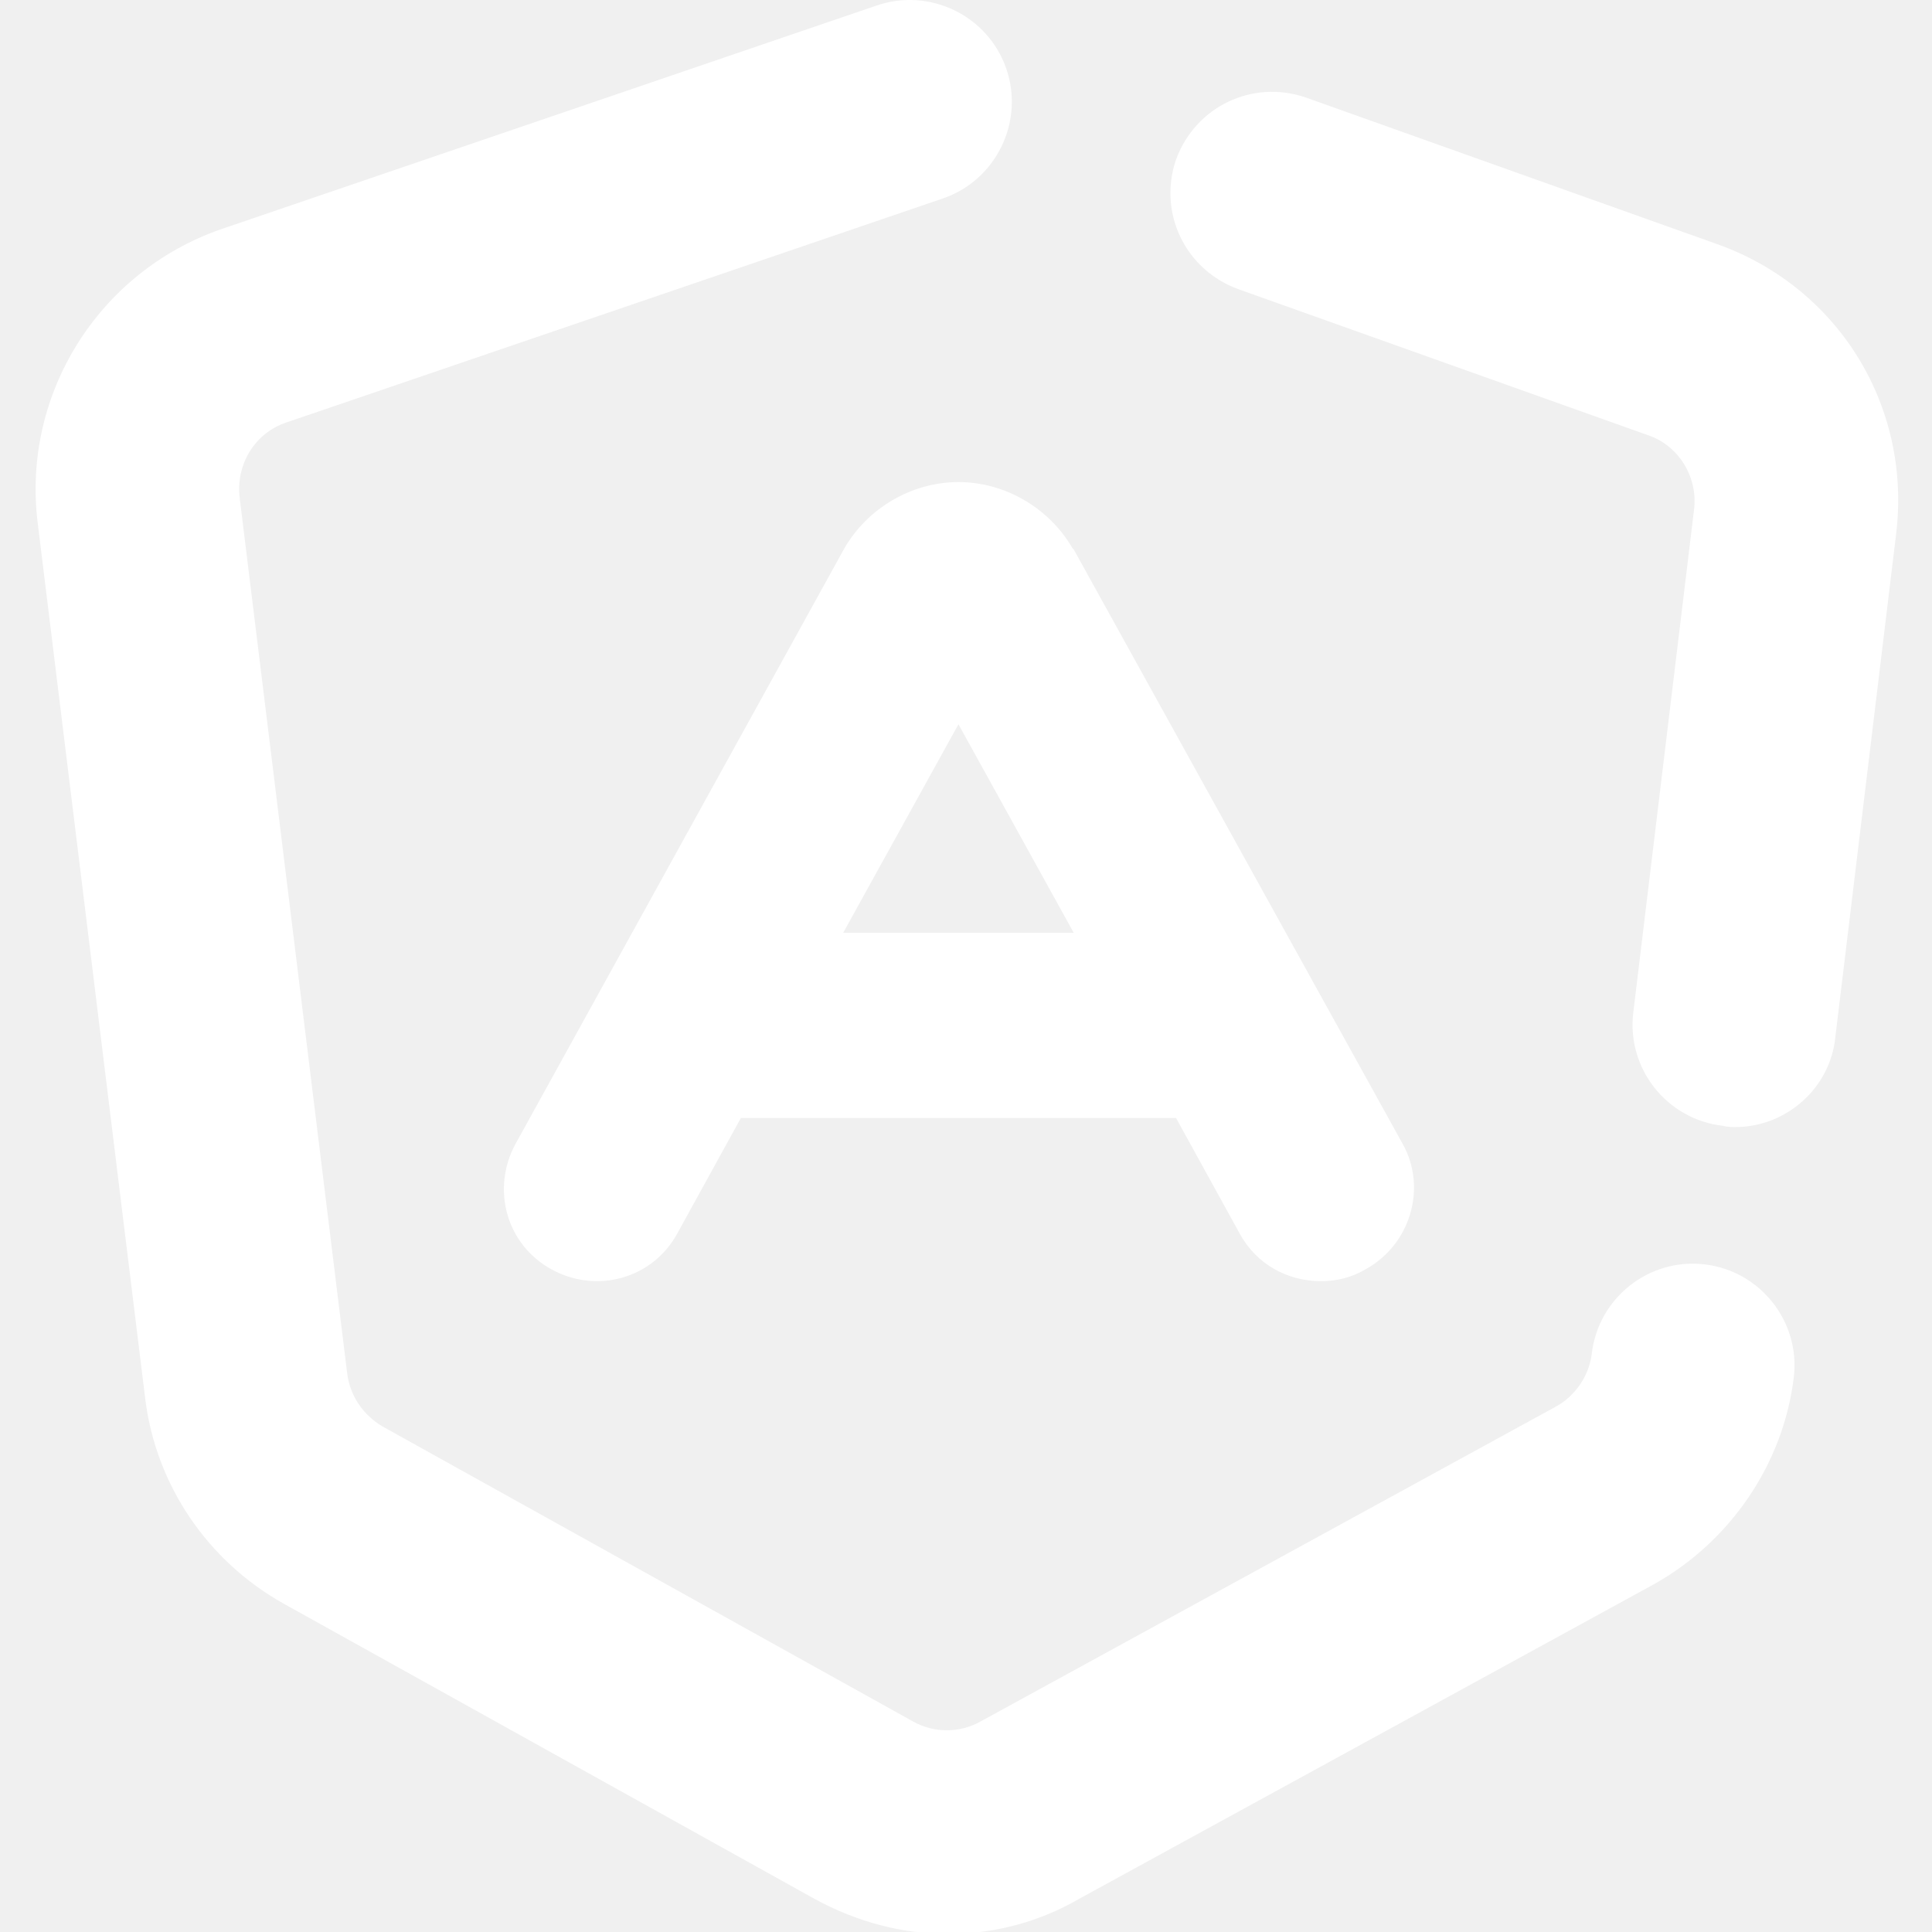
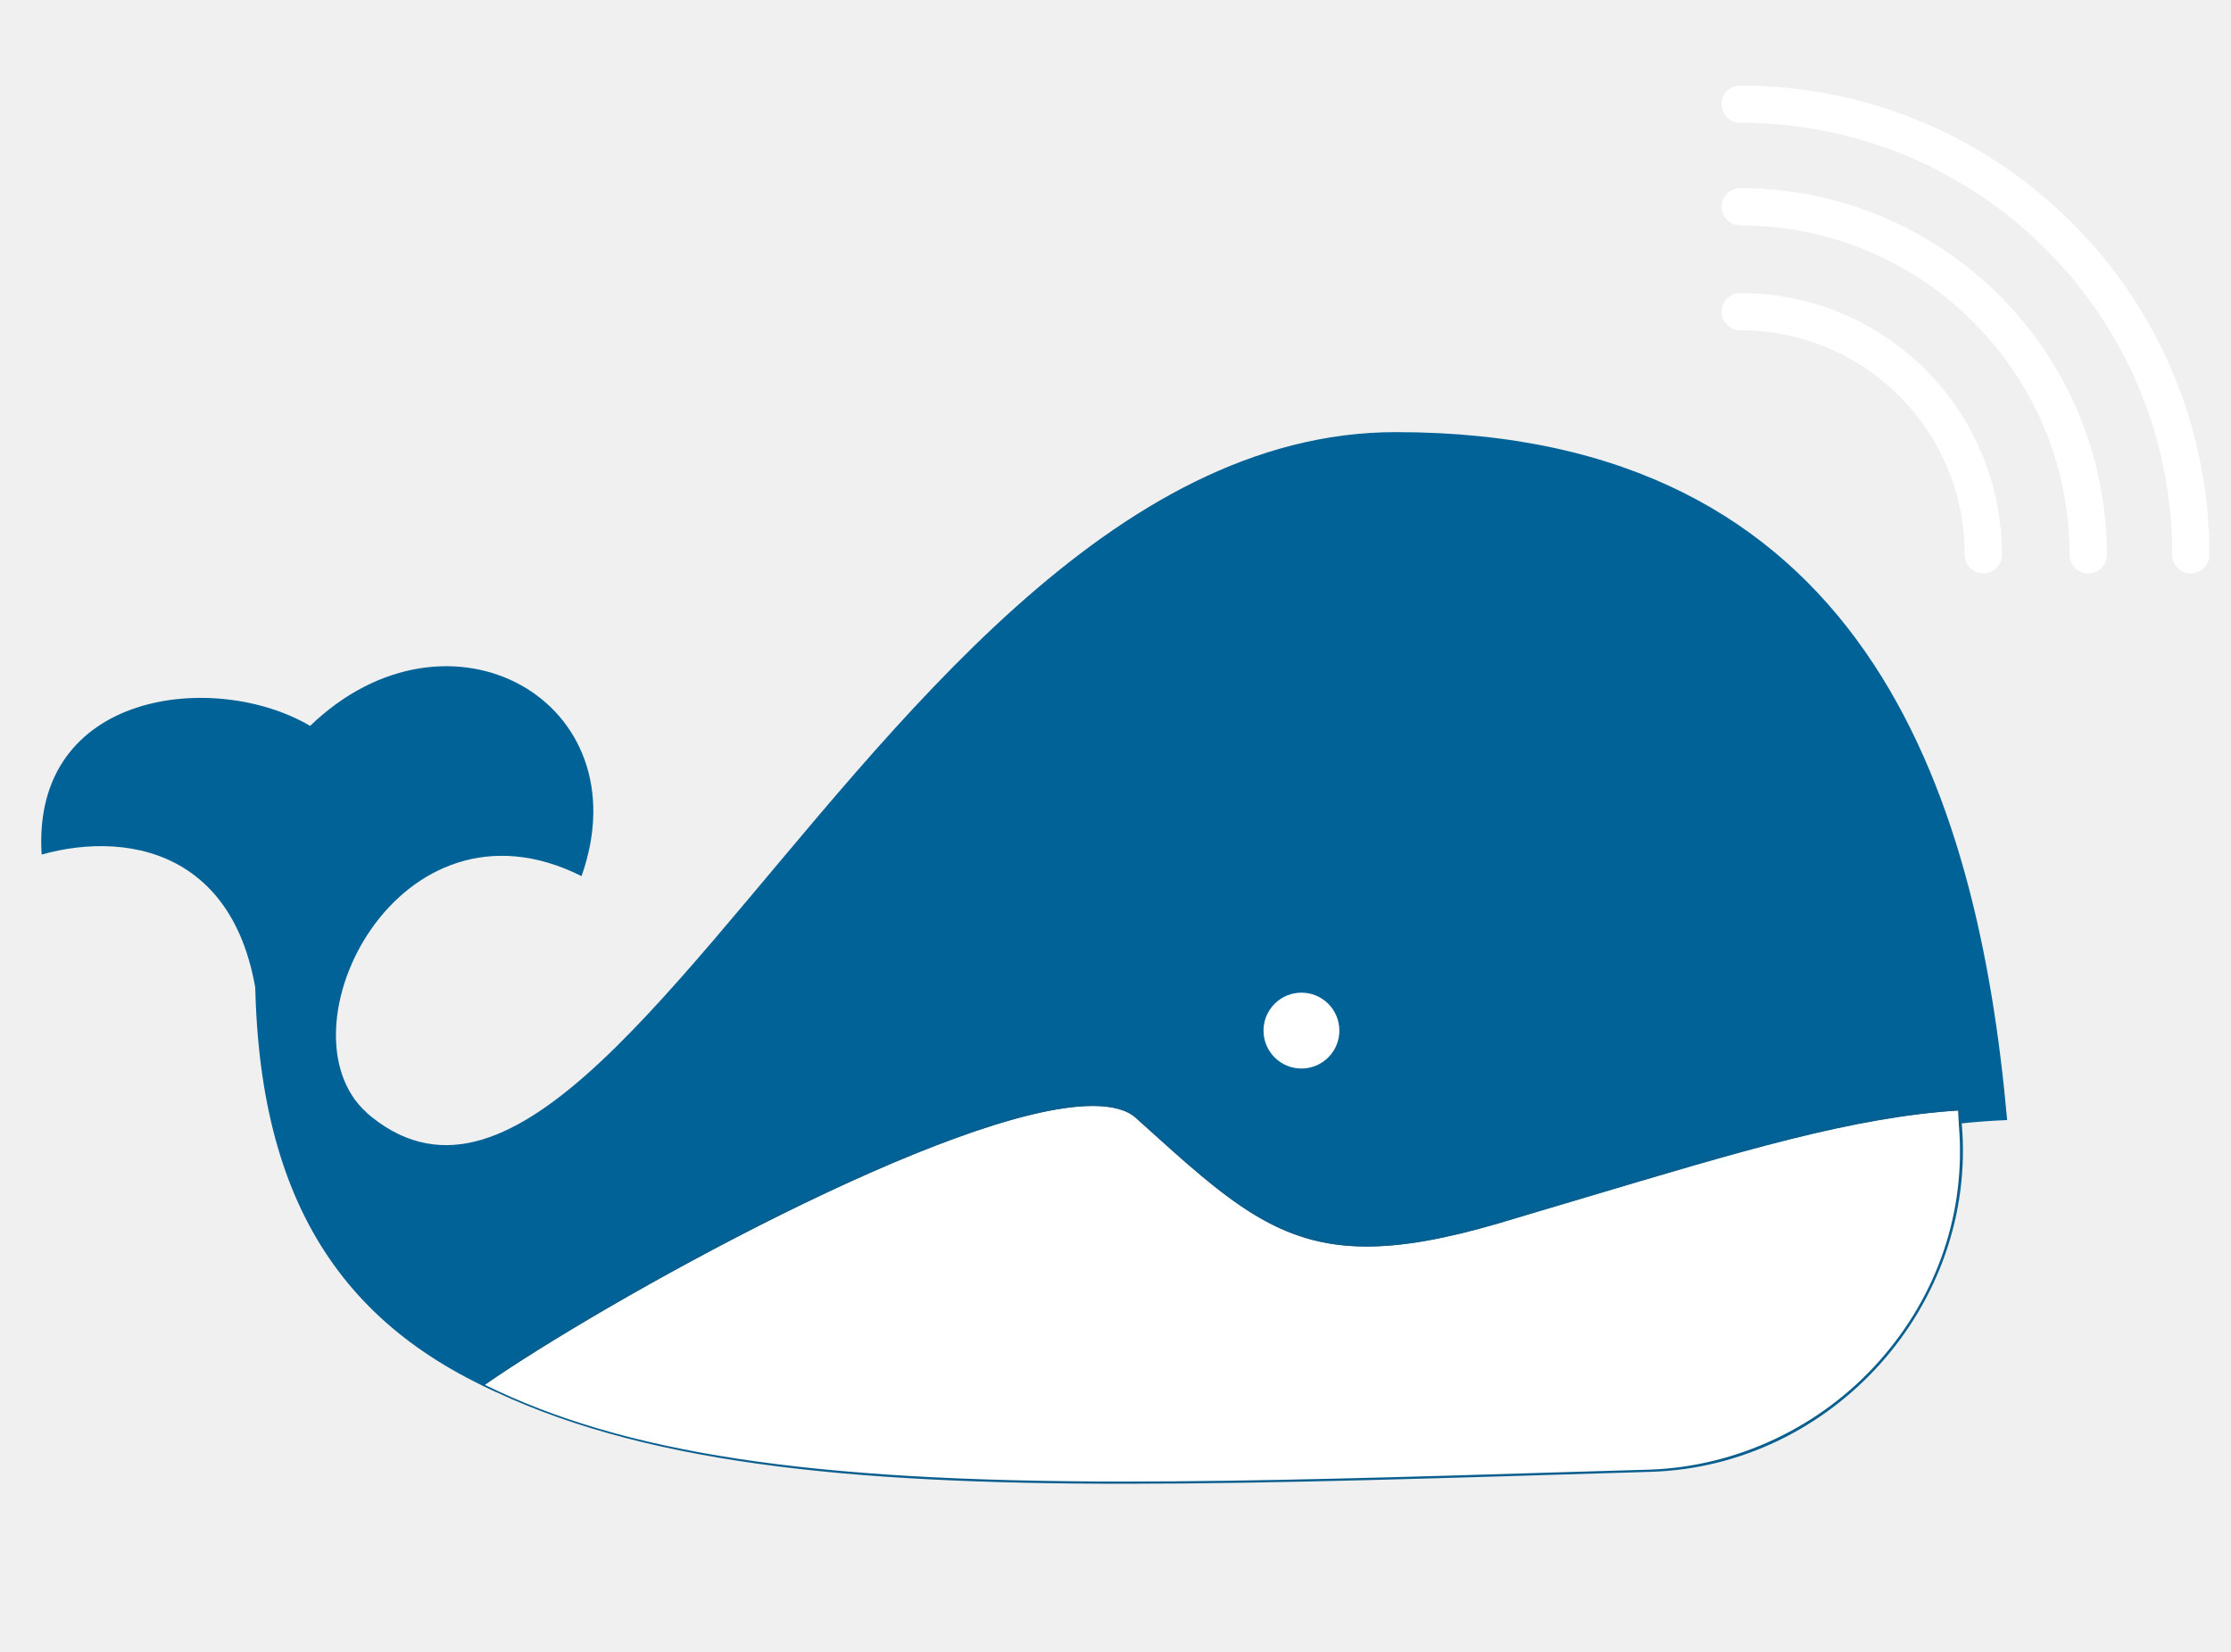
- <svg xmlns="http://www.w3.org/2000/svg" version="1.1" x="0px" y="0px" width="222px" height="222px" viewBox="-4.092 0 222 222" enable-background="new -4.092 0 222 222" xml:space="preserve">
-   <defs>
- </defs>
-   <path fill="#FFFFFF" d="M195.333,129.506c-0.446,0-0.893,0-1.488-0.148c-6.399-0.744-11.013-6.548-10.269-12.947l6.994-57.891  c0.447-3.721-1.785-7.293-5.208-8.483l-47.176-16.816c-6.103-2.232-9.228-8.78-7.144-14.882c2.232-6.102,8.78-9.227,14.882-7.144  l47.176,16.816c13.989,4.911,22.472,18.603,20.687,33.336l-6.995,57.891C206.197,125.042,201.137,129.506,195.333,129.506z" />
-   <path fill="#FFFFFF" d="M104.851,222.222c-5.209,0-10.417-1.34-15.329-4.019l-61.016-33.931  c-8.781-4.911-14.733-13.691-15.924-23.663L0.23,60.007c-1.786-14.733,6.995-28.723,20.983-33.634L96.665,0.627  c6.102-2.083,12.799,1.19,14.882,7.292c2.084,6.103-1.19,12.799-7.292,14.883L28.803,48.547c-3.572,1.191-5.804,4.763-5.357,8.632  l12.352,100.603c0.298,2.53,1.786,4.762,4.018,6.102l61.016,33.931c2.381,1.34,5.358,1.34,7.739,0l66.076-36.163  c2.232-1.19,3.87-3.571,4.167-6.102c0.744-6.399,6.549-11.013,12.948-10.269c6.398,0.744,11.012,6.548,10.269,12.947  c-1.191,9.971-7.293,18.9-16.073,23.812l-66.076,36.163C115.268,220.882,110.059,222.222,104.851,222.222z" />
-   <path fill="#FFFFFF" d="M157.086,131.441l-37.8-68.309l-0.149-0.149c-2.679-4.613-7.738-7.59-13.096-7.59s-10.417,2.977-13.096,7.59  l-37.8,68.458c-2.828,5.208-1.042,11.607,4.167,14.436c5.208,2.827,11.608,1.041,14.436-4.167l7.292-13.245h50.004l7.292,13.245  c1.935,3.571,5.506,5.506,9.376,5.506c1.785,0,3.571-0.446,5.06-1.339C157.979,143.049,159.914,136.501,157.086,131.441z   M92.796,107.183l13.245-23.96l13.245,23.96H92.796z" />
+ <svg xmlns="http://www.w3.org/2000/svg" version="1.1" id="图层_1" x="0px" y="0px" viewBox="0 0 300 222" style="enable-background:new 0 0 300 222;" xml:space="preserve">
+   <style type="text/css">
+ 	.st0{fill:#006297;}
+ 	.st1{fill:#FFFFFF;}
+ 	.st2{fill:#0A5F8F;}
+ 	.st3{fill:none;stroke:#FFFFFF;stroke-width:5;stroke-linecap:round;stroke-miterlimit:10;}
+ </style>
+   <g>
+     <path class="st0" d="M153.9,152.7c16.7,15,22.8,20.6,48.1,13.1c28.1-8.3,51.4-14.6,67.9-15.2c-4-44.9-19.7-92.5-82.2-92.5   c-76.5,0-117.1,160-153.3,66.6c-1.3,33.3,9.4,52.2,32.4,62.5C83.8,175.2,143.2,143.1,153.9,152.7z" />
+     <g>
+       <path class="st1" d="M151.2,199.4c-42.4,0-67.4-3.8-86.2-13.1c15.7-11,63.3-37.6,82-37.6c2.7,0,4.7,0.6,5.9,1.7l1,0.9    c11.3,10.2,18.1,16.3,29.9,16.3c4.9,0,10.5-1,17.7-3.1c3.6-1.1,7.1-2.1,10.4-3.1c22.5-6.7,37.3-11.2,51.7-12.1l0.1,2    c1,11.6-2.8,23-10.8,32c-8,8.9-19.2,14.3-31,14.6l-10.2,0.3C188.8,198.7,169.1,199.4,151.2,199.4    C151.2,199.4,151.2,199.4,151.2,199.4z" />
+       <path class="st2" d="M146.9,148.7c2.6,0,4.6,0.5,5.8,1.6l1,0.9c11.3,10.2,18.1,16.4,30,16.4c4.9,0,10.5-1,17.7-3.1    c3.6-1.1,7.1-2.1,10.4-3.1c22.4-6.7,37.2-11.2,51.5-12.1l0.1,1.9c1,11.6-2.8,22.9-10.7,31.8c-7.9,8.9-19.2,14.2-30.9,14.6    c-3.5,0.1-6.9,0.2-10.2,0.3c-22.9,0.7-42.6,1.3-60.5,1.3c-42.3,0-67.2-3.8-85.9-13C81.2,175.1,128.4,148.7,146.9,148.7     M146.9,148.4c-18.8,0-67.3,27.2-82.2,37.8c21,10.5,49,13.3,86.5,13.3c20.6,0,44-0.8,70.7-1.6c24.5-0.7,44-22.4,41.9-46.8    l-0.2-2.2c-16.6,1.1-34.1,6.9-62.3,15.3c-7.2,2.1-12.8,3.1-17.6,3.1c-12.1,0-18.9-6.4-30.8-17.2    C151.6,149,149.6,148.4,146.9,148.4L146.9,148.4z" />
+     </g>
+     <ellipse transform="matrix(0.7071 -0.7071 0.7071 0.7071 -46.7436 164.3072)" class="st1" cx="175" cy="138.6" rx="5.1" ry="5.1" />
+     <g>
+       <path class="st3" d="M234,14c33.5,0,60.6,27.1,60.6,60.6" />
+       <path class="st3" d="M234,27.8c25.8,0,46.8,20.9,46.8,46.8" />
+       <path class="st3" d="M234,41.9c18.1,0,32.7,14.6,32.7,32.7" />
+     </g>
+     <path class="st0" d="M78.2,117.8c8.3-23.5-17.8-38.2-36.5-20.2C29,90.1,4.2,92.8,5.6,114.9c12.1-3.4,29-0.3,29.4,25.4   c4.5-0.3,8.8,10.2,14.3,9.3C37.1,138.6,53.5,105.4,78.2,117.8z" />
+   </g>
+   <g>
+ </g>
+   <g>
+ </g>
+   <g>
+ </g>
+   <g>
+ </g>
+   <g>
+ </g>
+   <g>
+ </g>
</svg>
